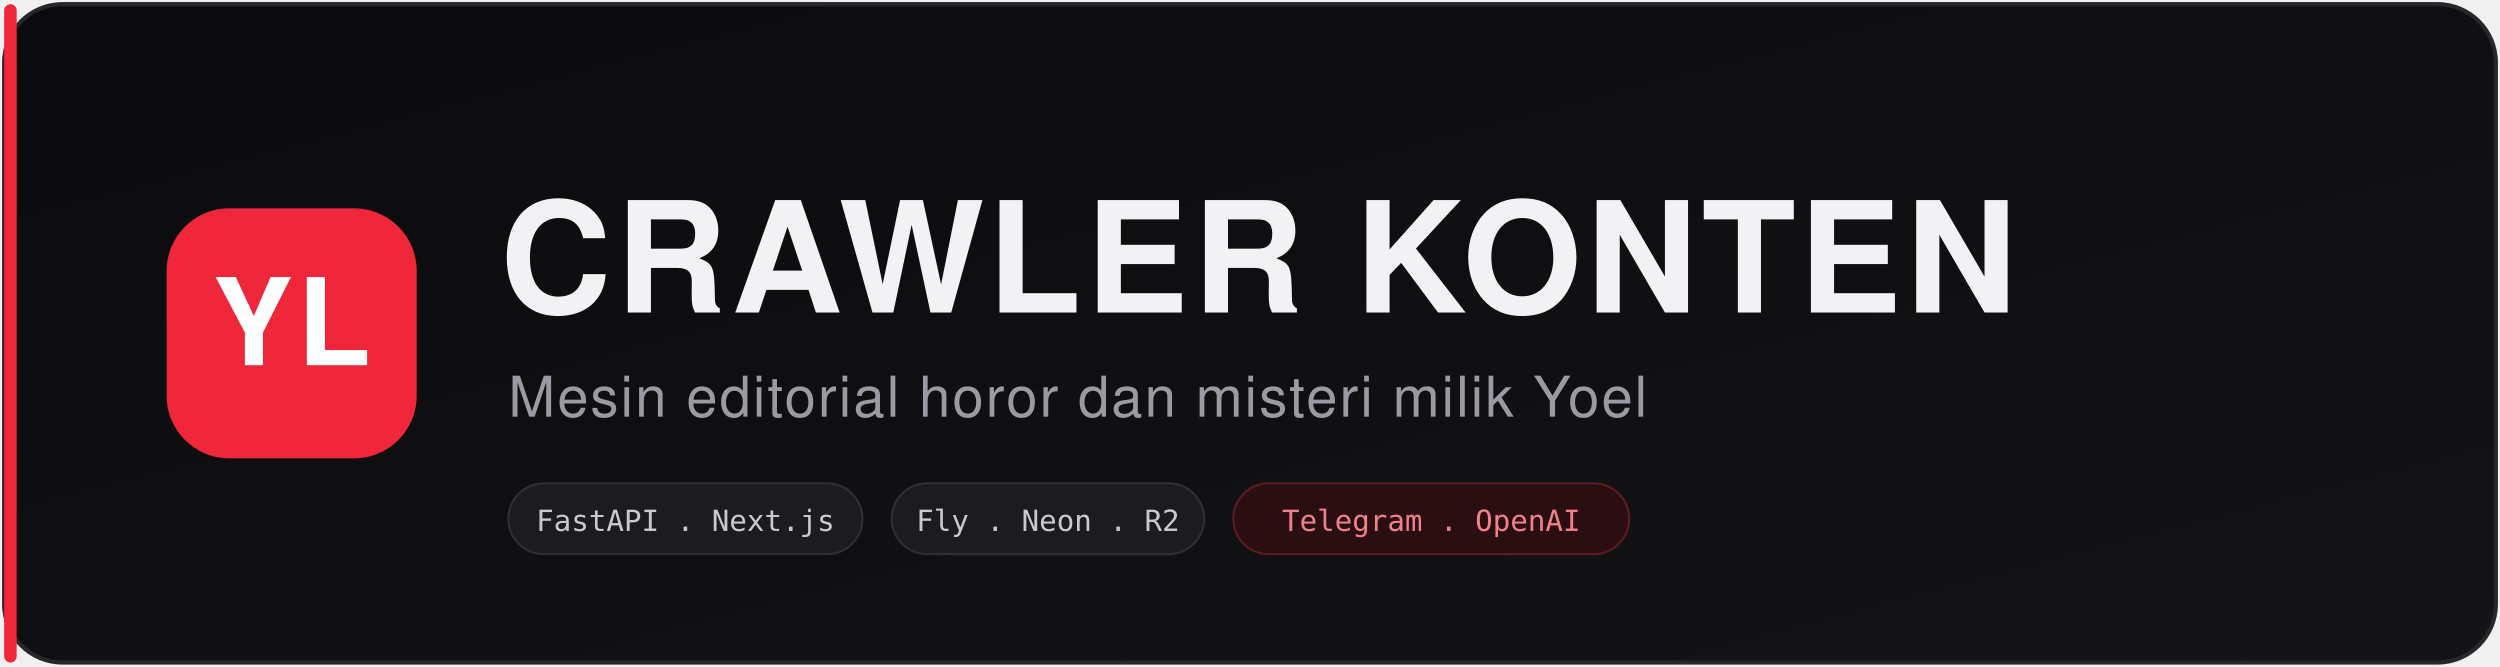
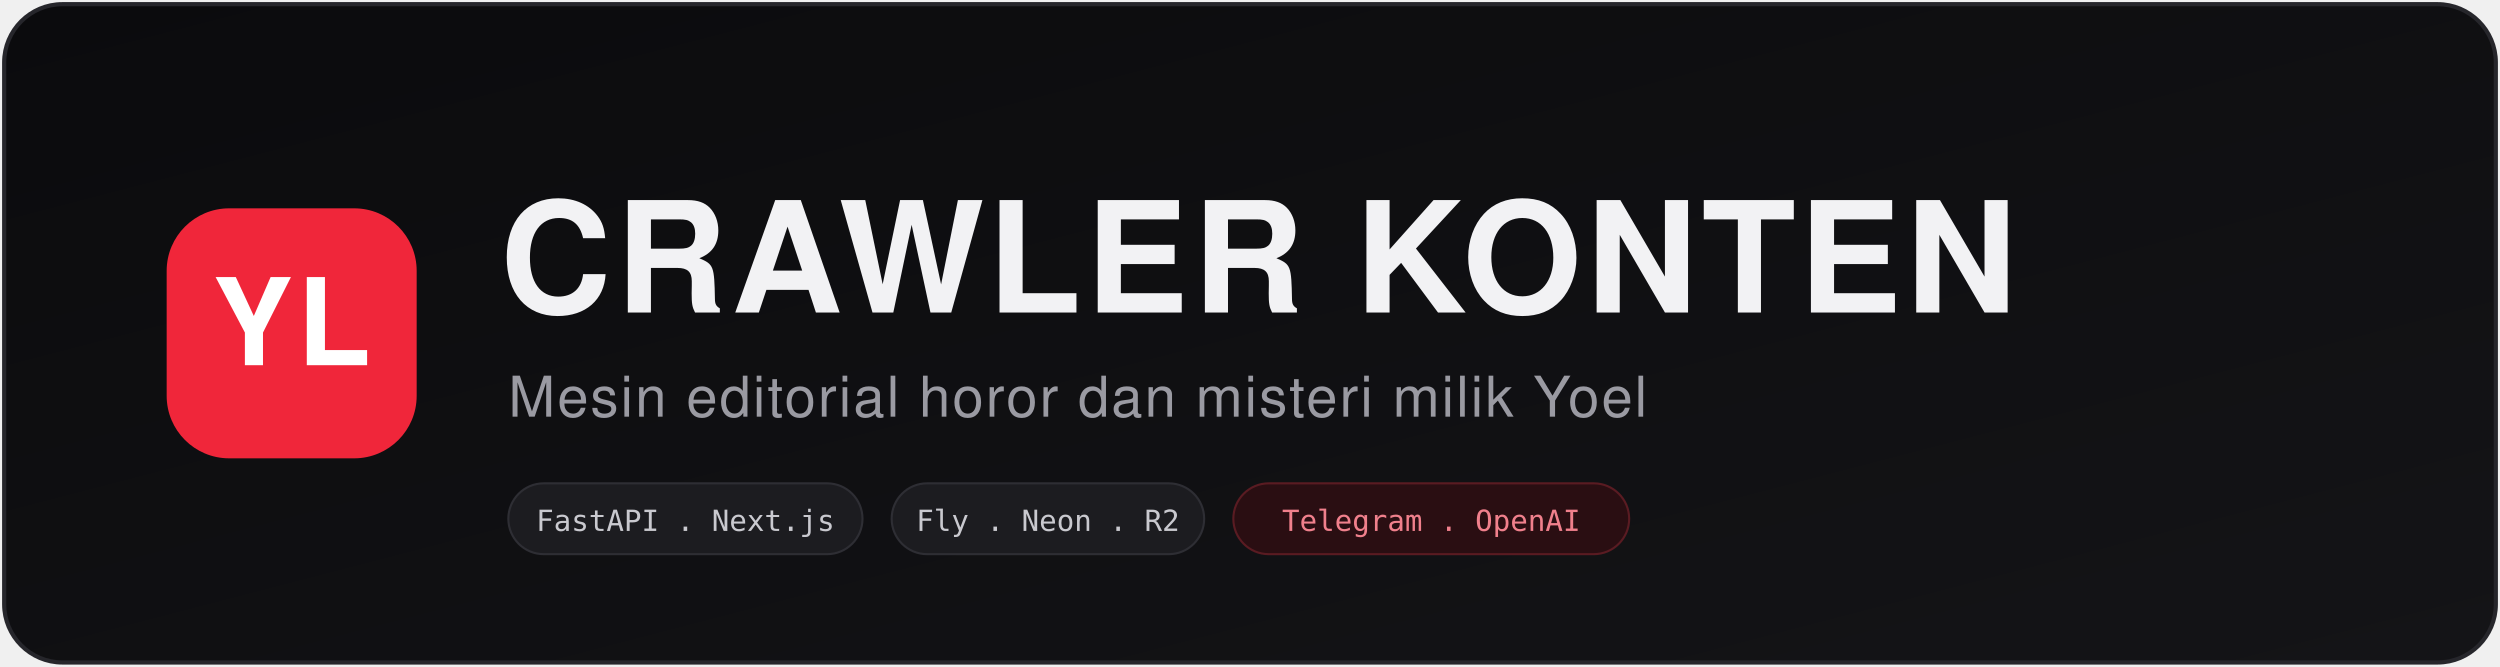
<svg xmlns="http://www.w3.org/2000/svg" width="1200" height="320" viewBox="0 0 1200 320" role="img" aria-label="Crawler Konten">
  <defs>
    <linearGradient id="bg" x1="0" y1="0" x2="1" y2="1">
      <stop offset="0" stop-color="#0B0B0D" />
      <stop offset="1" stop-color="#141417" />
    </linearGradient>
  </defs>
  <rect x="2" y="2" width="1196" height="316" rx="28" fill="url(#bg)" stroke="#26262B" stroke-width="2" />
-   <rect x="2" y="2" width="6" height="316" rx="3" fill="#F0263A" />
  <g transform="translate(80, 100)">
    <rect width="120" height="120" rx="30" fill="#F0263A" />
    <text x="60" y="62" text-anchor="middle" dominant-baseline="central" font-family="'Segoe UI', system-ui, -apple-system, Helvetica, Arial, sans-serif" font-weight="800" letter-spacing="2" font-size="58" fill="#FFFFFF">YL</text>
  </g>
  <text x="240" y="150" font-family="'Segoe UI', system-ui, -apple-system, Helvetica, Arial, sans-serif" font-weight="800" letter-spacing="2" font-size="74" fill="#F2F2F4">CRAWLER KONTEN</text>
  <text x="244" y="200" font-family="'Segoe UI', system-ui, -apple-system, Helvetica, Arial, sans-serif" font-weight="500" letter-spacing="1" font-size="27" fill="#9A9AA2">Mesin editorial horor dan misteri milik Yoel</text>
  <g transform="translate(244, 232)">
    <rect width="170" height="34" rx="17" fill="#1C1C20" stroke="#2E2E34" />
    <text x="85" y="18" text-anchor="middle" dominant-baseline="central" font-family="ui-monospace, 'Cascadia Code', Consolas, monospace" font-size="14" fill="#C9C9CF">FastAPI . Next.js</text>
  </g>
  <g transform="translate(428, 232)">
    <rect width="150" height="34" rx="17" fill="#1C1C20" stroke="#2E2E34" />
    <text x="75" y="18" text-anchor="middle" dominant-baseline="central" font-family="ui-monospace, 'Cascadia Code', Consolas, monospace" font-size="14" fill="#C9C9CF">Fly . Neon . R2</text>
  </g>
  <g transform="translate(592, 232)">
    <rect width="190" height="34" rx="17" fill="#2A0E12" stroke="#5A1B22" />
    <text x="95" y="18" text-anchor="middle" dominant-baseline="central" font-family="ui-monospace, 'Cascadia Code', Consolas, monospace" font-size="14" fill="#F0808C">Telegram . OpenAI</text>
  </g>
</svg>
